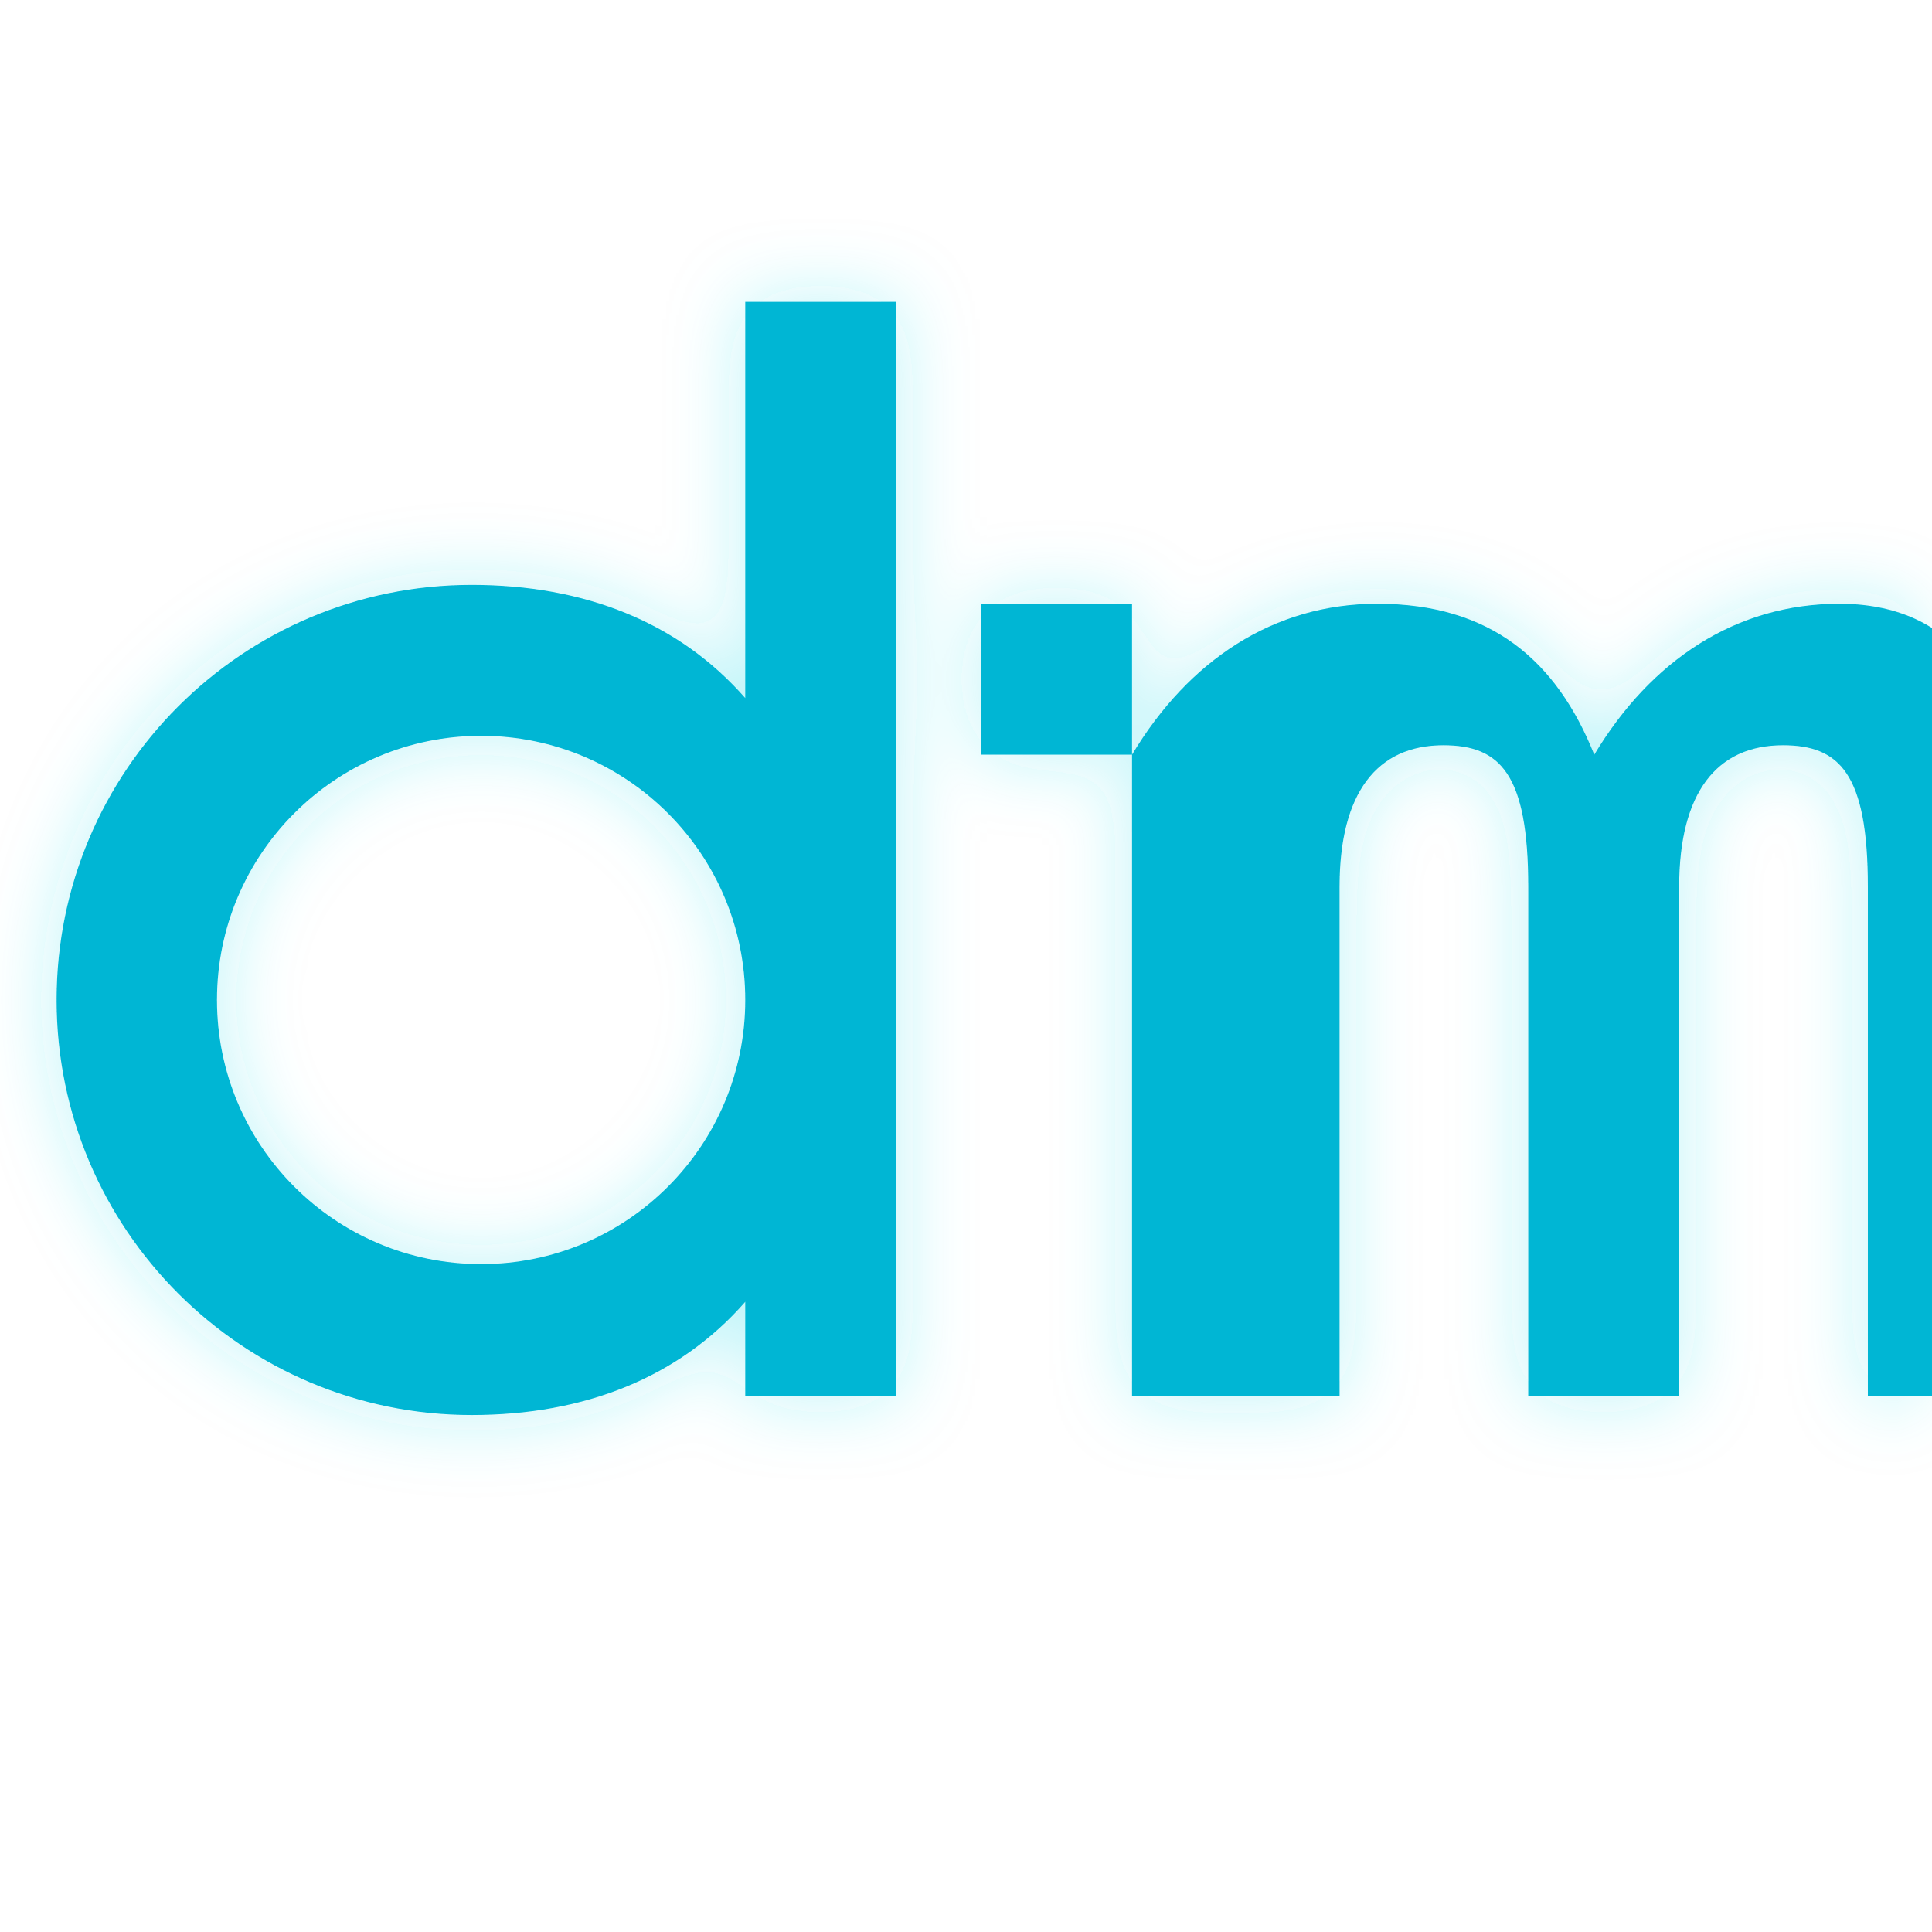
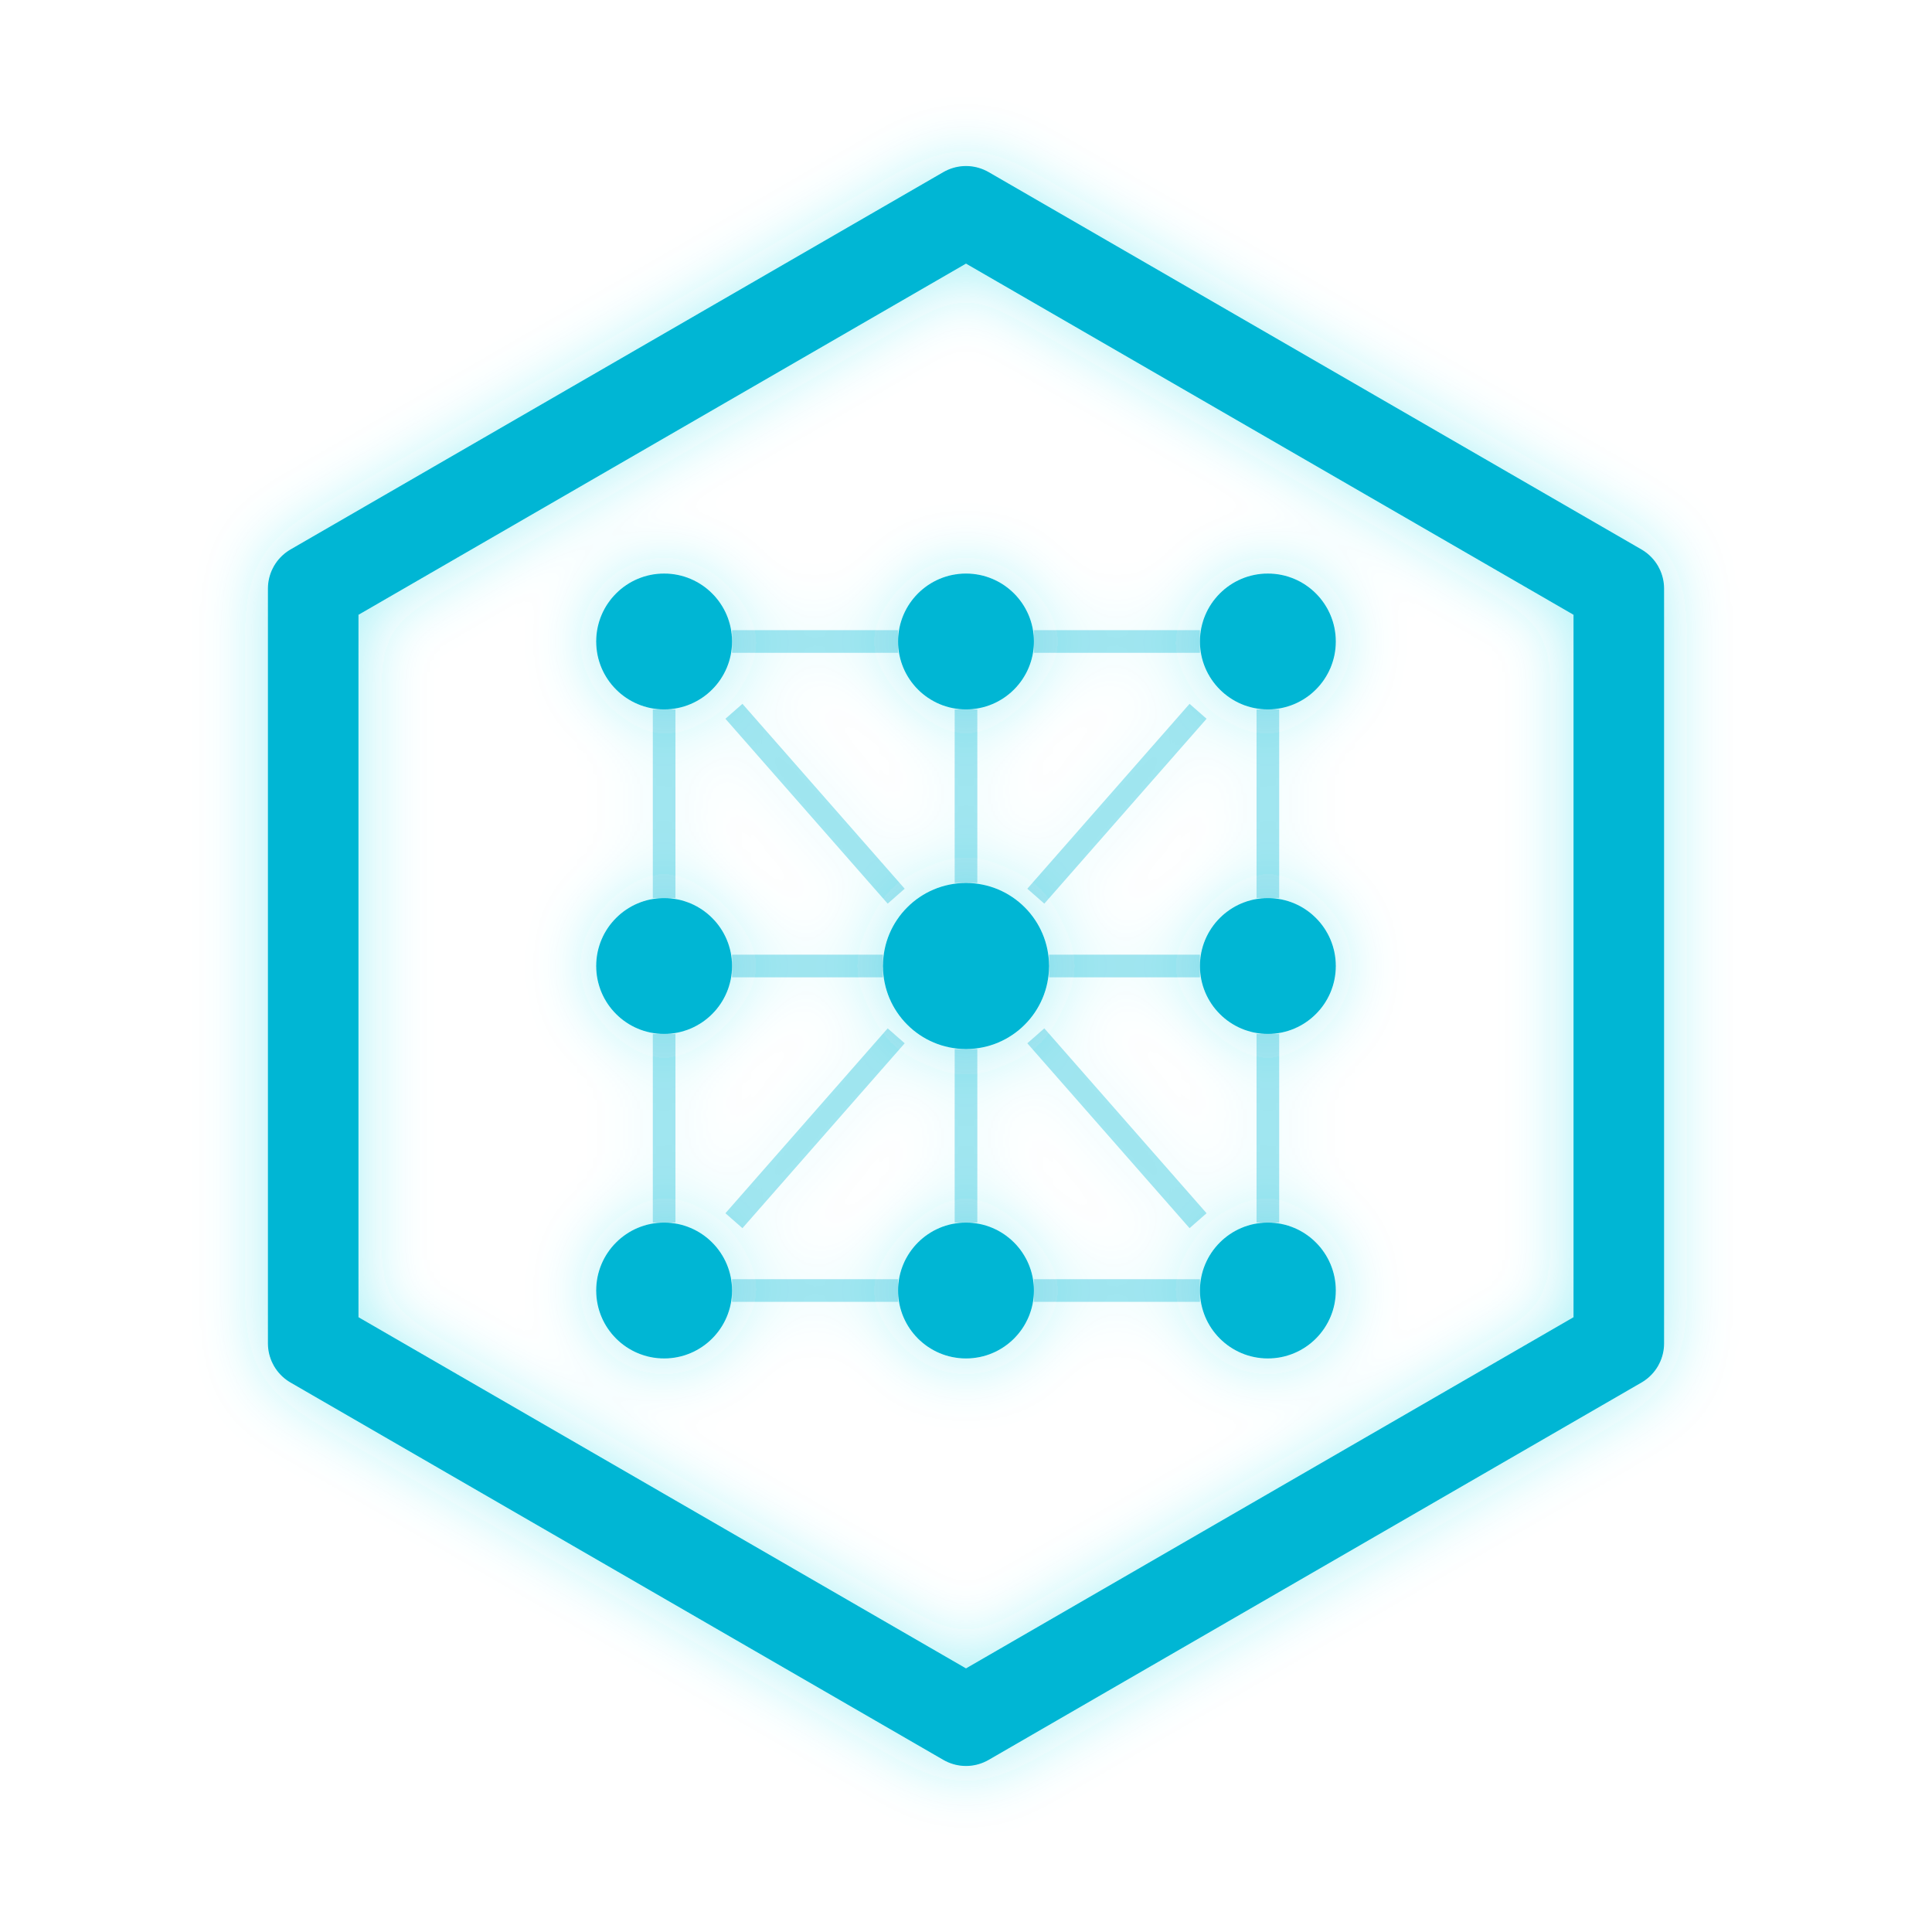
<svg xmlns="http://www.w3.org/2000/svg" viewBox="0 0 1024 1024" width="1024" height="1024" shape-rendering="geometricPrecision">
  <defs>
    <filter id="glow" x="-30%" y="-30%" width="160%" height="160%">
-       <feGaussianBlur in="SourceGraphic" stdDeviation="20" result="blur" />
-       <feColorMatrix in="blur" type="matrix" values="0 0 0 0 0.02                 0 0 0 0 0.71                 0 0 0 0 0.83                 0 0 0 0.3 0" result="colored" />
+       <feGaussianBlur in="SourceGraphic" stdDeviation="18" result="blur" />
+       <feColorMatrix in="blur" type="matrix" values="0 0 0 0 0.02                 0 0 0 0 0.71                 0 0 0 0 0.83                 0 0 0 0.4 0" result="colored" />
      <feMerge>
        <feMergeNode in="colored" />
        <feMergeNode in="SourceGraphic" />
      </feMerge>
    </filter>
  </defs>
-   <g filter="url(#glow)" fill="#06b6d4">
-     <path fill-rule="evenodd" d="       M 395 160       L 475 160       L 475 740       L 395 740       L 395 690       C 360 730, 310 750, 250 750       A 220 220 0 0 1 30 530       A 220 220 0 0 1 250 310       C 310 310, 360 330, 395 370       Z       M 395 530       A 140 140 0 0 0 255 390       A 140 140 0 0 0 115 530       A 140 140 0 0 0 255 670       A 140 140 0 0 0 395 530       Z     " />
-     <path d="       M 520 320       L 600 320       L 600 400       C 630 350, 675 320, 730 320       C 790 320, 825 350, 845 400       C 875 350, 920 320, 975 320       C 1040 320, 1070 370, 1070 450       L 1070 740       L 990 740       L 990 470       C 990 410, 975 395, 945 395       C 910 395, 890 420, 890 470       L 890 740       L 810 740       L 810 470       C 810 410, 795 395, 765 395       C 730 395, 710 420, 710 470       L 710 740       L 600 740       L 600 400       L 520 400       Z     " />
+   <g filter="url(#glow)">
+     <polygon points="512,112 858,312 858,712 512,912 166,712 166,312" fill="none" stroke="#06b6d4" stroke-width="48" stroke-linejoin="round" />
+     <circle cx="352" cy="340" r="36" fill="#06b6d4" />
+     <circle cx="512" cy="340" r="36" fill="#06b6d4" />
+     <circle cx="672" cy="340" r="36" fill="#06b6d4" />
+     <circle cx="352" cy="512" r="36" fill="#06b6d4" />
+     <circle cx="512" cy="512" r="44" fill="#06b6d4" />
+     <circle cx="672" cy="512" r="36" fill="#06b6d4" />
+     <circle cx="352" cy="684" r="36" fill="#06b6d4" />
+     <circle cx="512" cy="684" r="36" fill="#06b6d4" />
+     <circle cx="672" cy="684" r="36" fill="#06b6d4" />
+     <g stroke="#06b6d4" stroke-width="12" opacity="0.35">
+       <line x1="388" y1="340" x2="476" y2="340" />
+       <line x1="548" y1="340" x2="636" y2="340" />
+       <line x1="388" y1="512" x2="468" y2="512" />
+       <line x1="556" y1="512" x2="636" y2="512" />
+       <line x1="388" y1="684" x2="476" y2="684" />
+       <line x1="548" y1="684" x2="636" y2="684" />
+       <line x1="352" y1="376" x2="352" y2="476" />
+       <line x1="512" y1="376" x2="512" y2="468" />
+       <line x1="672" y1="376" x2="672" y2="476" />
+       <line x1="352" y1="548" x2="352" y2="648" />
+       <line x1="512" y1="556" x2="512" y2="648" />
+       <line x1="672" y1="548" x2="672" y2="648" />
+       <line x1="475" y1="475" x2="389" y2="377" />
+       <line x1="549" y1="475" x2="635" y2="377" />
+       <line x1="475" y1="549" x2="389" y2="647" />
+       <line x1="549" y1="549" x2="635" y2="647" />
+     </g>
  </g>
</svg>
